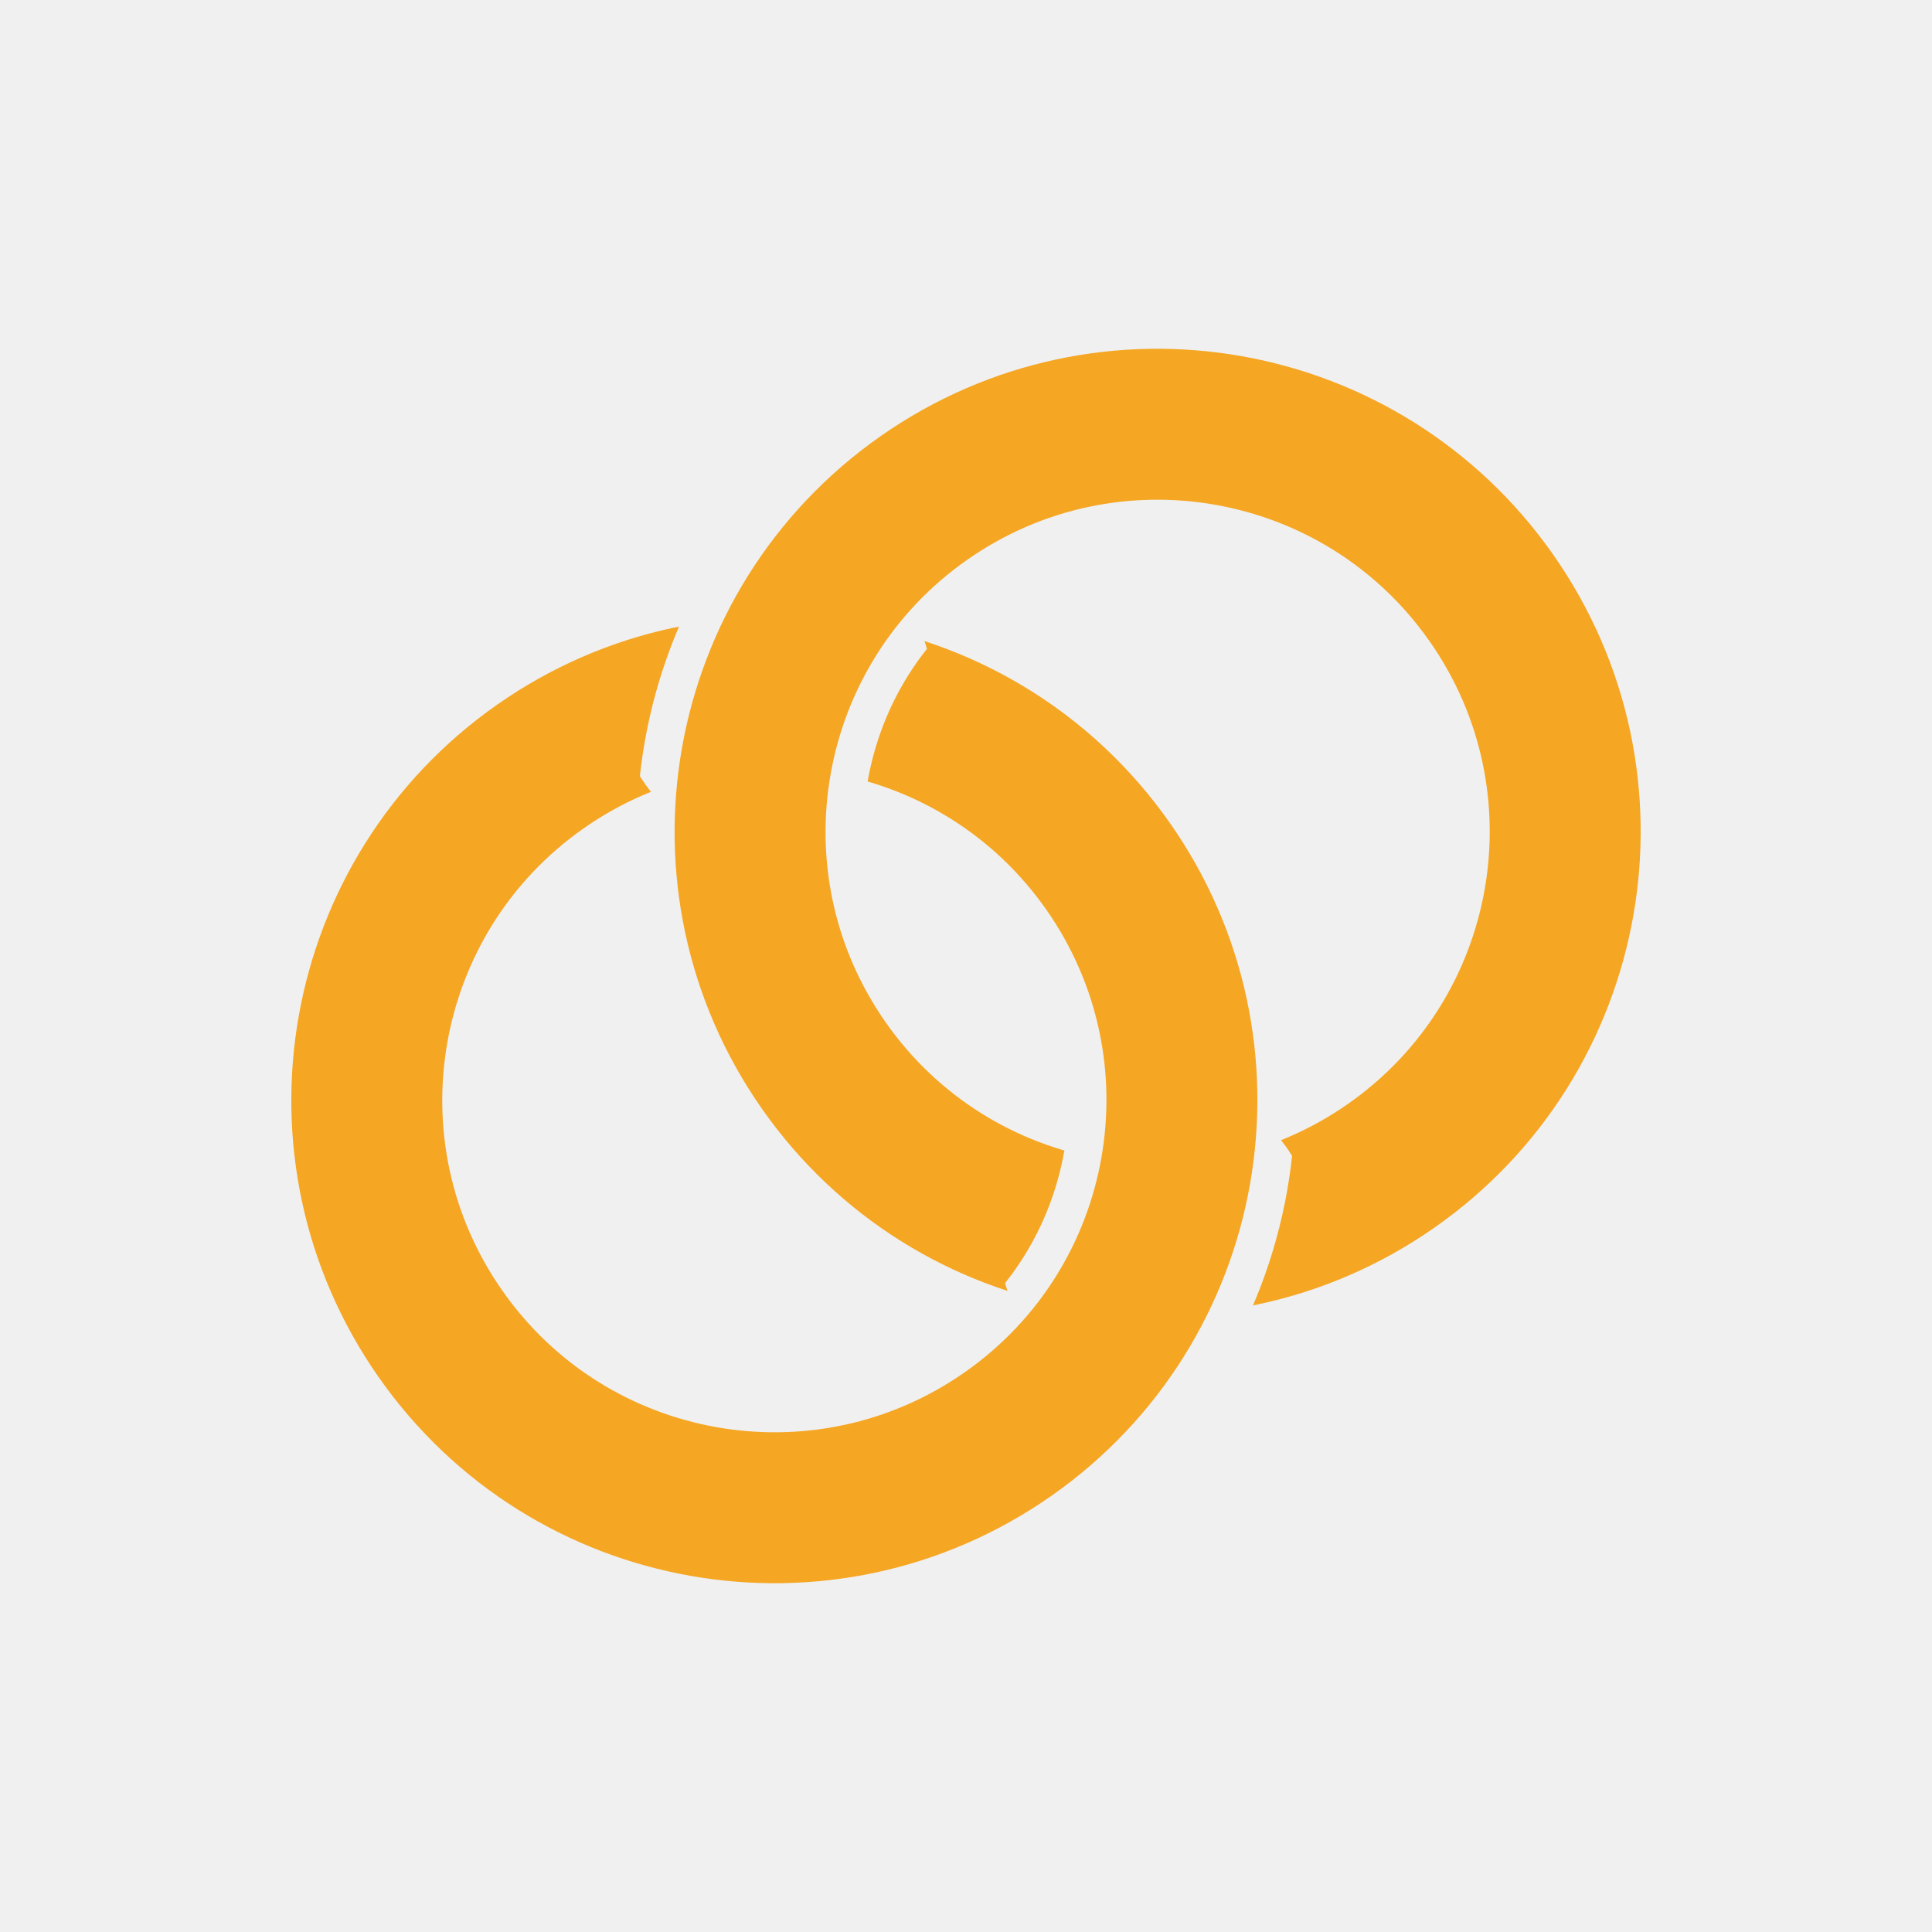
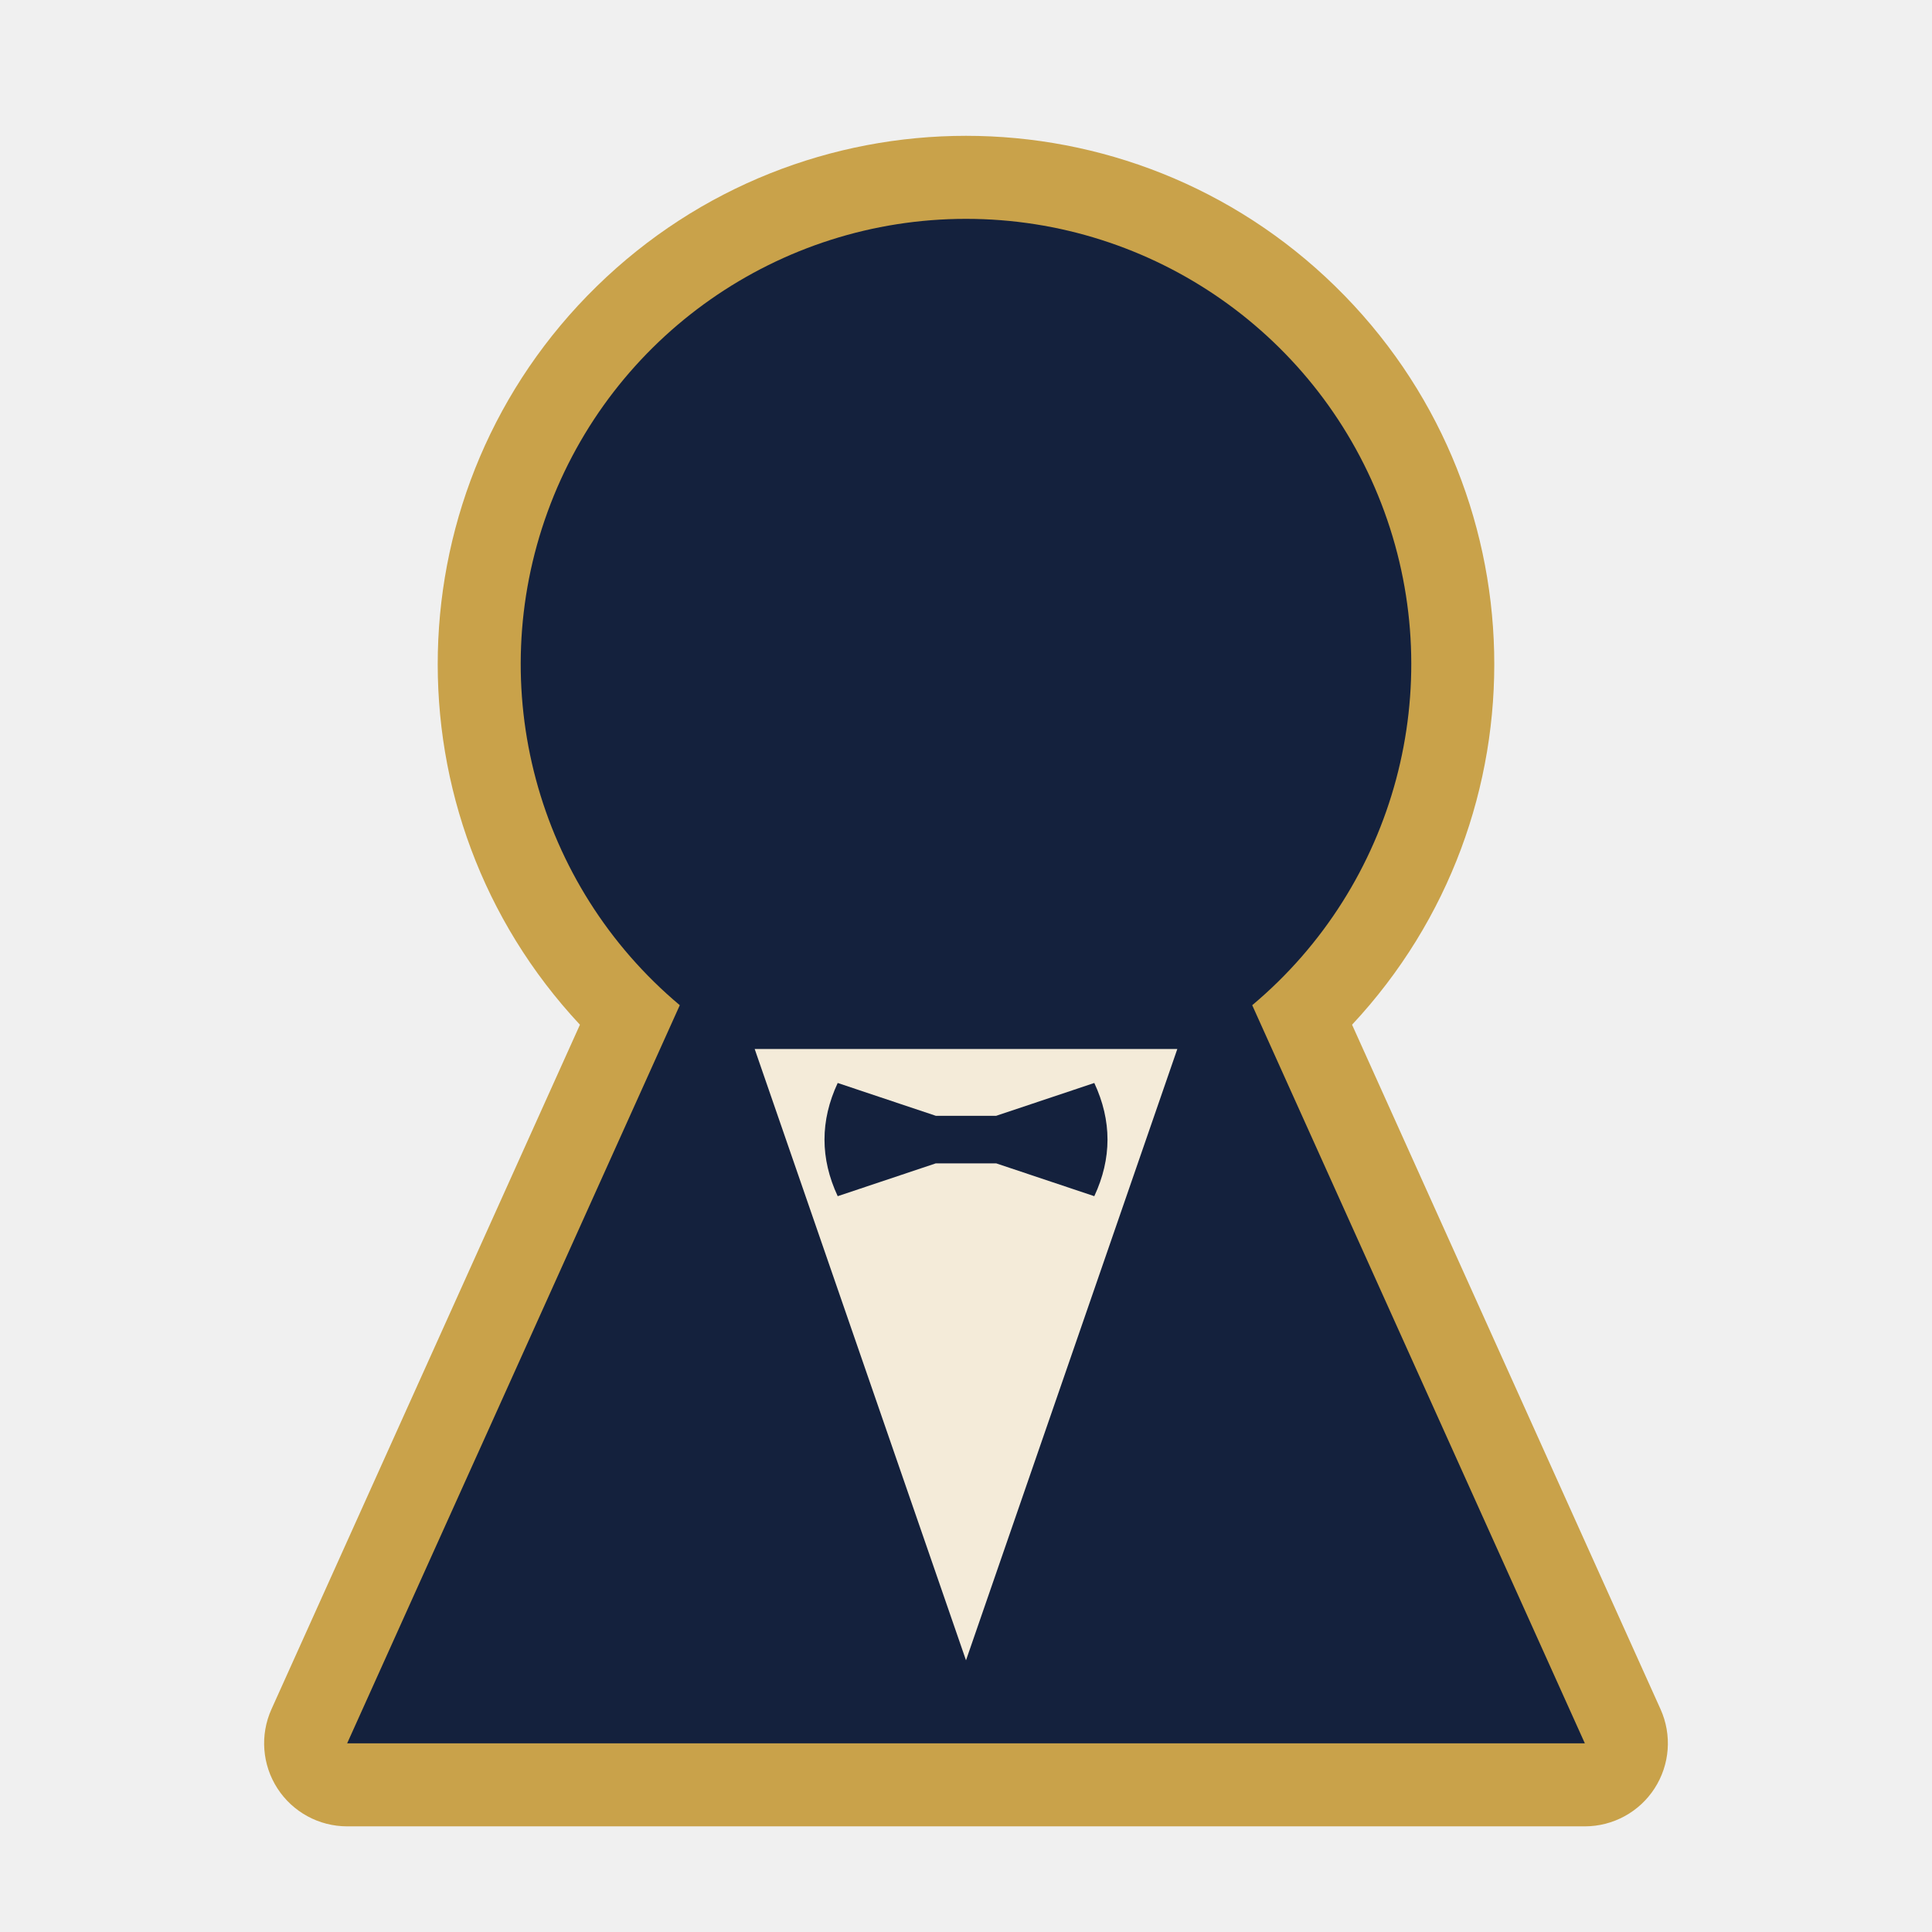
<svg xmlns="http://www.w3.org/2000/svg" viewBox="0 0 512 512">
-   <g transform="translate(256 256) scale(1) rotate(-35)" fill="none" stroke="#F5A623" stroke-width="40">
-     <defs>
-       <mask id="ga" maskUnits="userSpaceOnUse" x="-400" y="-400" width="800" height="800">
-         <rect x="-400" y="-400" width="800" height="800" fill="#fff" />
-         <g clip-path="url(#gac)">
-           <circle cx="62" r="108" fill="none" stroke="#000" stroke-width="60" />
-         </g>
-       </mask>
-       <clipPath id="gac">
-         <circle cx="0" cy="-88.43" r="42.0" />
-       </clipPath>
-       <mask id="gb" maskUnits="userSpaceOnUse" x="-400" y="-400" width="800" height="800">
-         <rect x="-400" y="-400" width="800" height="800" fill="#fff" />
-         <g clip-path="url(#gbc)">
-           <circle cx="-62" r="108" fill="none" stroke="#000" stroke-width="60" />
-         </g>
-       </mask>
-       <clipPath id="gbc">
-         <circle cx="0" cy="88.43" r="42.0" />
-       </clipPath>
-     </defs>
-     <circle cx="-62" r="108" mask="url(#ga)" />
-     <circle cx="62" r="108" mask="url(#gb)" />
-   </g>
+   <path fill="#C9A24A" d="M71.94 452.96L153.69 271.56A140 140 0 1 1 358.31 271.56L440.06 452.96A22 22 0 0 1 420 484L92 484A22 22 0 0 1 71.94 452.96Z" />
+   <path fill="#14213D" d="M92 462L180.15 266.39A118 118 0 1 1 331.85 266.39L420 462L92 462Z" />
+   <path fill="#F4EBD9" d="M200 278L312 278L256 440Z" />
+   <path fill="#14213D" d="M222 287L248 295.7L264 295.7L290 287Q297 302 290 317L264 308.3L248 308.3L222 317Q215 302 222 287Z" />
</svg>
